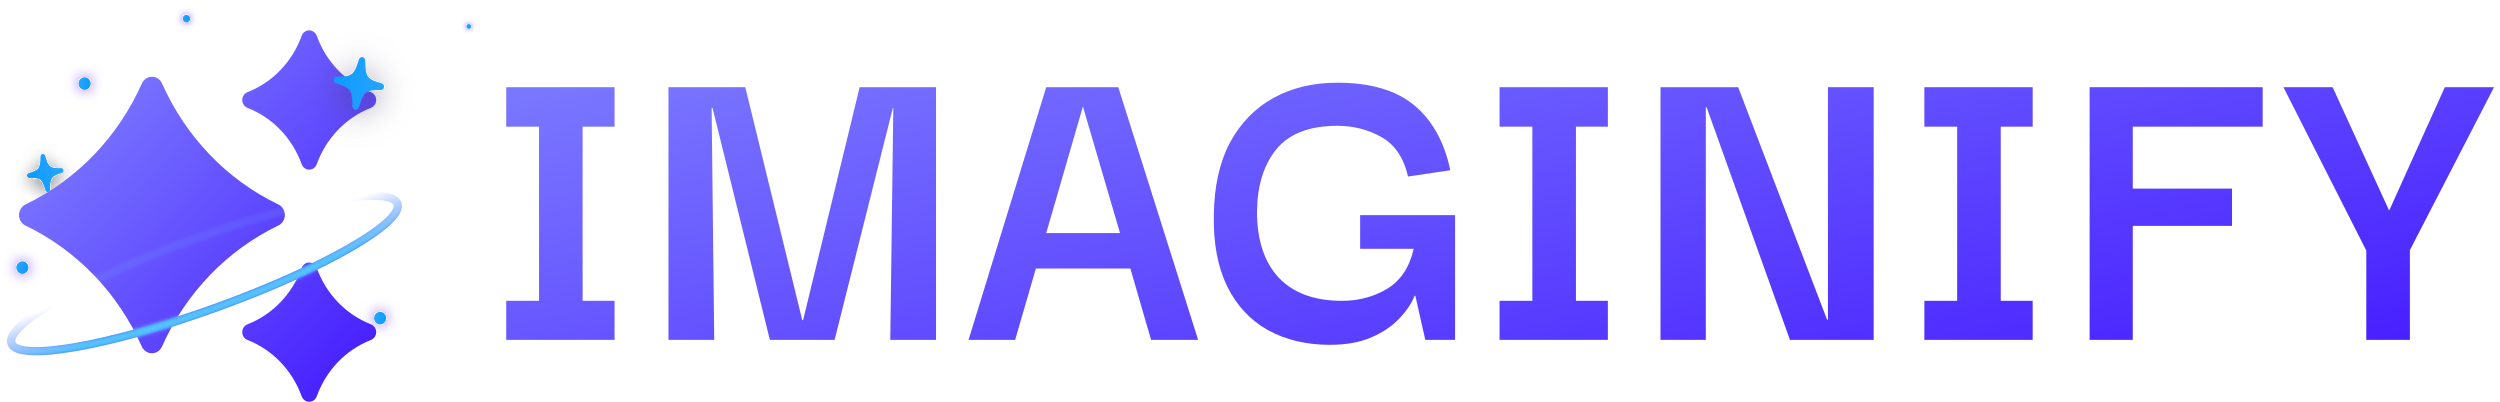
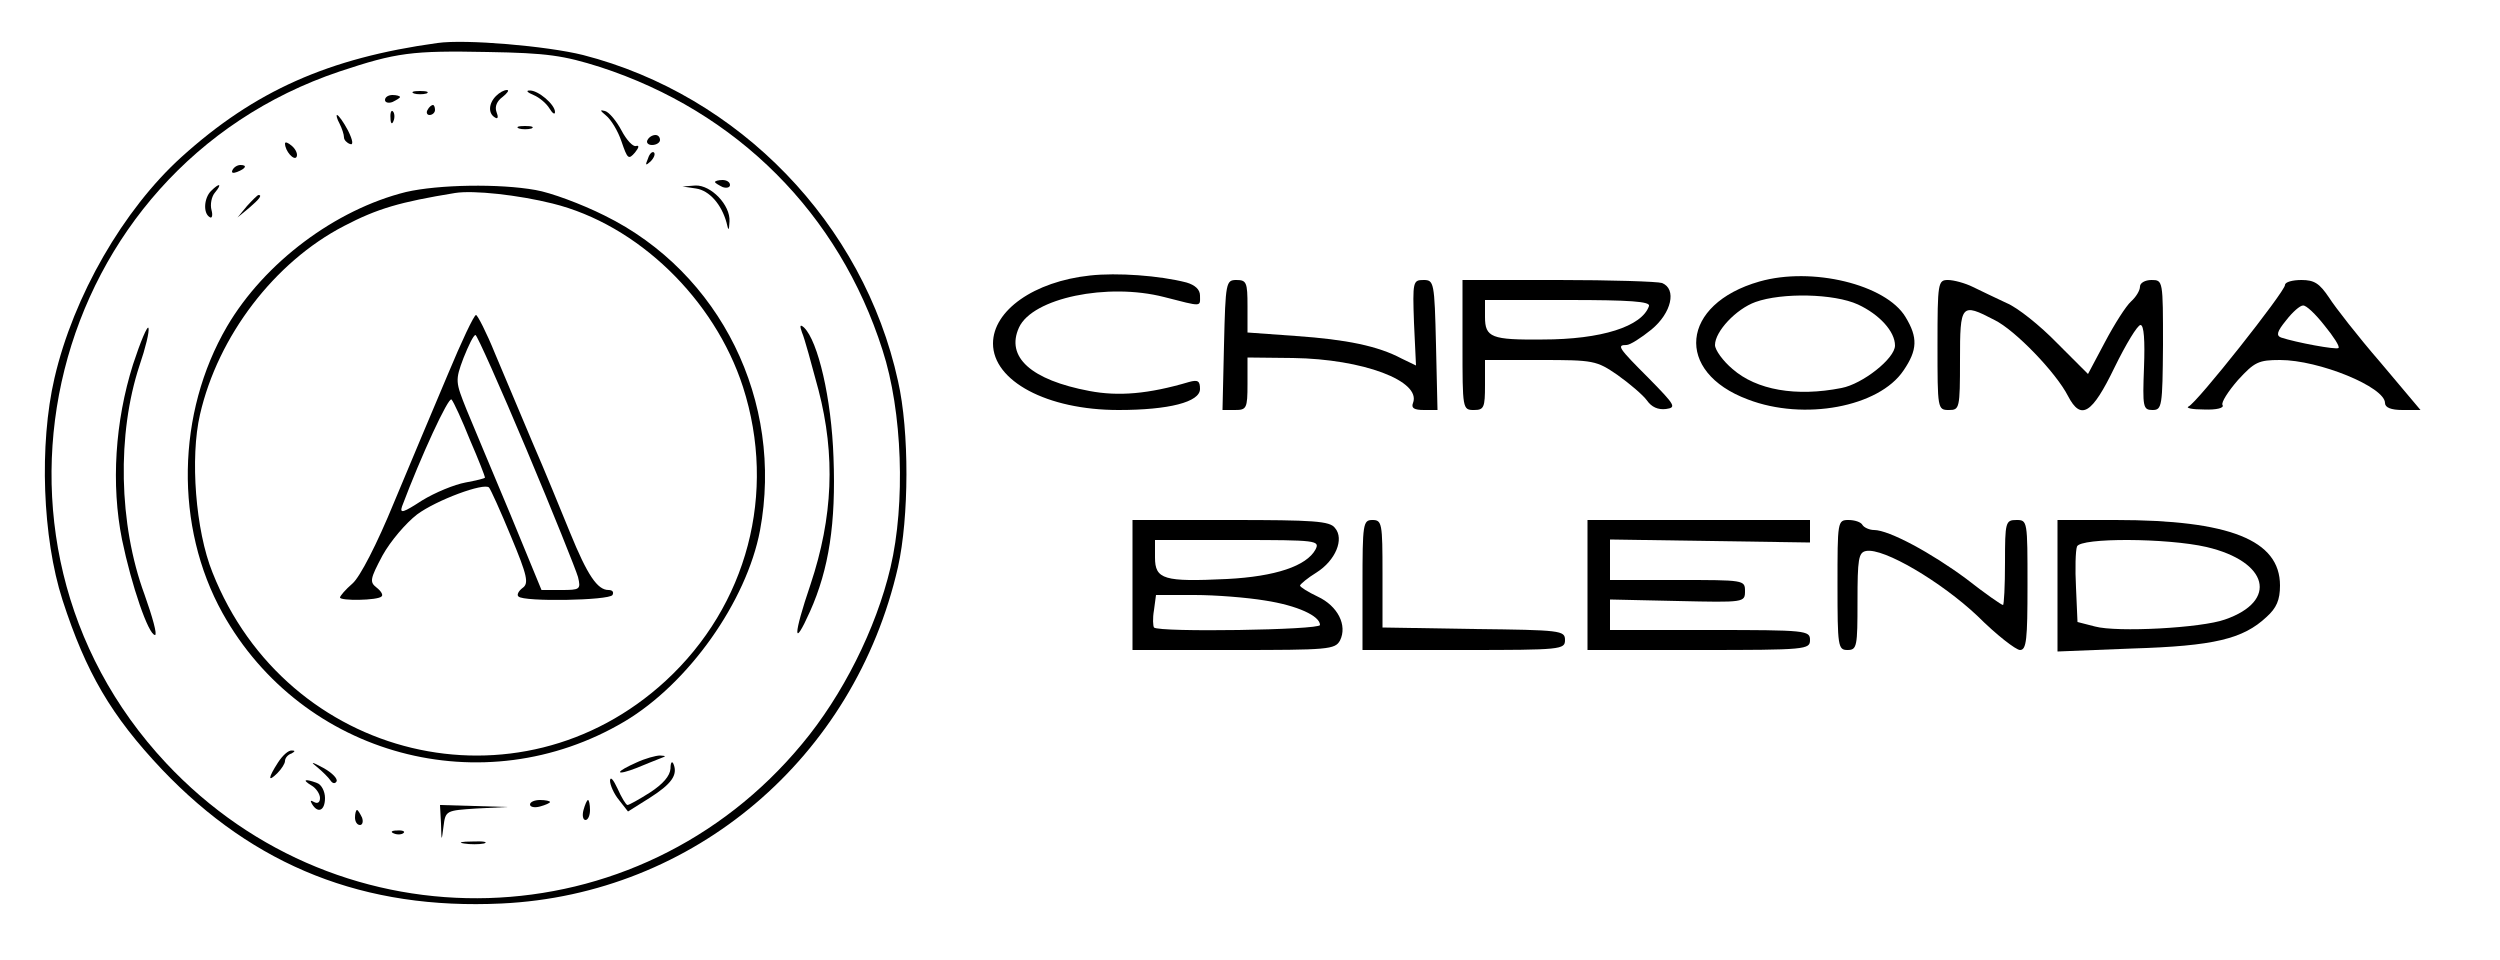
- <svg xmlns="http://www.w3.org/2000/svg" width="168" height="27" viewBox="0 0 168 27" fill="none">
-   <path d="M41.298 20.216V22.84H34.019V20.216H36.223V8.514H34.019V5.86H41.298V8.514H39.152V20.216H41.298ZM44.921 22.84V5.86H50.083L53.911 21.513H53.969L57.768 5.86H62.901V22.84H59.827L60.03 7.247H60.001L56.086 22.84H51.736L47.879 7.247H47.821L47.995 22.84H44.921ZM65.086 22.84L70.306 5.86H75.149L80.514 22.84H77.353L75.961 18.045H69.61L68.218 22.84H65.086ZM72.771 7.157L70.306 15.662H75.265L72.771 7.157ZM89.371 23.172C87.786 23.172 86.394 22.84 85.195 22.177C84.016 21.513 83.107 20.538 82.469 19.251C81.831 17.944 81.532 16.346 81.57 14.456C81.59 12.545 81.947 10.927 82.643 9.6C83.359 8.273 84.335 7.267 85.572 6.584C86.81 5.9 88.24 5.558 89.864 5.558C92.088 5.558 93.808 6.061 95.026 7.066C96.244 8.072 97.056 9.529 97.462 11.44L94.62 11.862C94.33 10.595 93.731 9.71 92.822 9.208C91.933 8.705 90.947 8.454 89.864 8.454C88.008 8.454 86.645 8.976 85.775 10.022C84.925 11.068 84.49 12.465 84.47 14.214C84.47 16.145 84.963 17.632 85.949 18.678C86.935 19.703 88.347 20.216 90.183 20.216C91.305 20.216 92.32 19.945 93.228 19.402C94.137 18.839 94.727 17.944 94.997 16.718H91.401V14.456H97.781V22.84H95.78L95.113 19.884H95.055C94.862 20.387 94.523 20.89 94.04 21.392C93.576 21.895 92.958 22.317 92.184 22.659C91.411 23.001 90.473 23.172 89.371 23.172ZM108.049 20.216V22.84H100.77V20.216H102.974V8.514H100.77V5.86H108.049V8.514H105.903V20.216H108.049ZM122.837 5.86H125.911V22.84H120.285L114.688 7.217H114.63V22.84H111.585V5.86H116.805L122.779 21.483H122.837V5.86ZM136.596 20.216V22.84H129.317V20.216H131.521V8.514H129.317V5.86H136.596V8.514H134.45V20.216H136.596ZM143.322 22.84H140.422V5.86H152.051V8.514H143.322V12.676H149.992V15.179H143.322V22.84ZM159.015 22.84V16.838L153.447 5.86H156.753L160.552 14.154L164.293 5.86H167.599L161.944 16.808V22.84H159.015Z" fill="url(#paint0_linear_2164_2166)" />
-   <g filter="url(#filter0_d_2164_2166)">
-     <path d="M31.499 1.941C31.585 1.941 31.655 1.868 31.655 1.778C31.655 1.688 31.585 1.615 31.499 1.615C31.412 1.615 31.342 1.688 31.342 1.778C31.342 1.868 31.412 1.941 31.499 1.941Z" fill="url(#paint1_linear_2164_2166)" />
+ <svg xmlns="http://www.w3.org/2000/svg" version="1.0" width="500pt" height="192pt" viewBox="0 0 500 192" preserveAspectRatio="xMidYMid meet">
+   <g transform="translate(0,192) scale(0.1,-0.1)" fill="#000000" stroke="none">
+     <path d="M875 1834 c-218 -30 -366 -96 -512 -228 -116 -105 -216 -278 -254 -442 -31 -133 -24 -320 16 -444 47 -145 97 -231 199 -339 185 -194 405 -281 679 -268 384 18 706 291 793 673 22 99 23 271 0 372 -69 315 -318 572 -630 652 -72 18 -235 32 -291 24z m325 -48 c274 -89 478 -293 565 -566 40 -123 46 -307 16 -435 -29 -123 -96 -256 -177 -353 -328 -396 -921 -413 -1272 -38 -421 450 -236 1187 347 1383 114 38 145 42 296 39 120 -2 152 -7 225 -30z" />
+     <path d="M828 1733 c6 -2 18 -2 25 0 6 3 1 5 -13 5 -14 0 -19 -2 -12 -5z" />
+     <path d="M992 1728 c-15 -15 -16 -35 -2 -43 6 -4 7 1 3 11 -4 11 1 22 12 30 10 8 14 14 9 14 -6 0 -15 -5 -22 -12z" />
+     <path d="M1067 1730 c12 -5 26 -17 32 -27 6 -10 11 -13 11 -7 0 15 -34 44 -51 43 -8 0 -4 -4 8 -9z" />
+     <path d="M770 1720 c0 -5 7 -7 15 -4 8 4 15 8 15 10 0 2 -7 4 -15 4 -8 0 -15 -4 -15 -10z" />
+     <path d="M855 1700 c-3 -5 -1 -10 4 -10 6 0 11 5 11 10 0 6 -2 10 -4 10 -3 0 -8 -4 -11 -10z" />
+     <path d="M781 1684 c0 -11 3 -14 6 -6 3 7 2 16 -1 19 -3 4 -6 -2 -5 -13z" />
+     <path d="M1212 1689 c10 -8 24 -31 31 -52 12 -35 14 -37 27 -22 8 10 9 15 2 13 -6 -2 -19 12 -29 31 -10 19 -25 37 -33 39 -11 3 -10 1 2 -9z" />
+     <path d="M679 1673 c5 -10 9 -22 9 -28 0 -5 6 -11 12 -13 7 -3 6 7 -4 27 -9 17 -19 31 -22 31 -2 0 0 -8 5 -17z" />
+     <path d="M1038 1663 c6 -2 18 -2 25 0 6 3 1 5 -13 5 -14 0 -19 -2 -12 -5z" />
+     <path d="M1295 1640 c-3 -5 1 -10 9 -10 9 0 16 5 16 10 0 6 -4 10 -9 10 -6 0 -13 -4 -16 -10z" />
+     <path d="M570 1633 c0 -15 18 -35 23 -27 3 5 -1 15 -9 22 -8 7 -14 9 -14 5z" />
+     <path d="M1296 1603 c-6 -14 -5 -15 5 -6 7 7 10 15 7 18 -3 3 -9 -2 -12 -12z" />
+     <path d="M465 1580 c-3 -6 1 -7 9 -4 18 7 21 14 7 14 -6 0 -13 -4 -16 -10z" />
+     <path d="M1430 1556 c0 -2 7 -6 15 -10 8 -3 15 -1 15 4 0 6 -7 10 -15 10 -8 0 -15 -2 -15 -4z" />
+     <path d="M422 1538 c-14 -14 -16 -44 -3 -52 5 -4 7 3 4 14 -3 11 0 27 7 35 15 18 9 20 -8 3z" />
+     <path d="M812 1536 c-141 -35 -283 -141 -358 -269 -101 -173 -105 -400 -9 -573 160 -287 522 -384 804 -217 128 76 244 240 271 382 48 258 -79 516 -311 630 -46 23 -108 46 -138 51 -72 13 -194 11 -259 -4z m293 -23 c170 -42 324 -191 381 -367 68 -212 9 -437 -155 -588 -294 -270 -757 -159 -906 217 -34 84 -45 230 -25 316 36 157 149 305 288 377 67 35 112 48 222 66 37 6 127 -4 195 -21z" />
+     <path d="M896 1172 c-27 -64 -76 -180 -108 -257 -34 -83 -68 -149 -83 -162 -14 -12 -25 -25 -25 -28 0 -7 75 -6 83 2 4 3 -1 11 -10 18 -14 11 -13 17 12 64 16 29 47 65 69 82 39 29 134 64 144 54 3 -3 23 -47 44 -98 33 -79 36 -94 23 -103 -8 -6 -12 -14 -8 -17 10 -11 181 -8 188 3 3 6 0 10 -8 10 -22 0 -42 29 -77 115 -18 44 -51 125 -75 180 -23 55 -57 135 -75 178 -17 42 -35 77 -38 77 -4 0 -29 -53 -56 -118z m157 -151 c53 -126 99 -241 103 -255 6 -25 4 -26 -34 -26 l-39 0 -63 153 c-35 83 -74 177 -87 208 -22 55 -23 58 -6 103 10 25 20 46 24 46 3 0 49 -103 102 -229z m-113 19 c17 -39 30 -73 30 -75 0 -2 -18 -6 -39 -10 -22 -4 -61 -20 -87 -36 -37 -24 -45 -27 -40 -12 38 101 93 220 99 214 4 -4 21 -41 37 -81z" />
+     <path d="M1392 1543 c27 -4 51 -32 61 -68 4 -18 5 -17 6 2 2 33 -37 73 -68 72 l-26 -2 27 -4z" />
+     <path d="M494 1508 l-19 -23 23 19 c21 18 27 26 19 26 -2 0 -12 -10 -23 -22z" />
+     <path d="M266 1191 c-36 -114 -44 -240 -22 -350 19 -92 53 -191 66 -191 5 0 -5 36 -21 81 -52 141 -55 322 -10 458 12 35 20 68 18 75 -2 6 -16 -27 -31 -73z" />
+     <path d="M1604 1255 c5 -11 19 -63 33 -115 34 -131 29 -254 -16 -389 -35 -103 -35 -130 -1 -54 38 85 52 177 47 308 -4 118 -31 233 -59 260 -8 7 -9 4 -4 -10z" />
+     <path d="M556 395 c-20 -31 -21 -41 -1 -21 8 8 15 19 15 24 0 6 6 13 13 15 7 4 8 6 1 6 -7 1 -19 -10 -28 -24z" />
+     <path d="M1273 395 c-18 -8 -33 -16 -33 -19 0 -3 15 1 33 8 17 7 39 16 47 19 13 5 13 5 0 6 -8 0 -30 -6 -47 -14z" />
+     <path d="M634 386 c11 -9 23 -21 27 -27 4 -6 9 -7 12 -2 3 5 -8 17 -26 27 -24 13 -27 13 -13 2z" />
+     <path d="M1341 383 c-1 -15 -15 -31 -41 -48 -22 -14 -42 -25 -45 -25 -3 0 -12 15 -20 33 -8 17 -14 25 -15 16 0 -9 8 -27 18 -39 l18 -23 43 27 c44 28 57 46 48 68 -3 7 -6 3 -6 -9z" />
+     <path d="M623 349 c9 -5 17 -17 17 -25 0 -9 -5 -12 -12 -8 -7 4 -8 3 -4 -4 12 -20 26 -13 26 12 0 13 -7 27 -16 30 -24 9 -31 7 -11 -5z" />
+     <path d="M1060 311 c0 -5 9 -7 20 -4 11 3 20 7 20 9 0 2 -9 4 -20 4 -11 0 -20 -4 -20 -9z" />
+     <path d="M1167 300 c-3 -11 -1 -20 4 -20 5 0 9 9 9 20 0 11 -2 20 -4 20 -2 0 -6 -9 -9 -20z" />
+     <path d="M882 273 c1 -37 1 -37 5 -6 4 32 5 32 66 36 l62 3 -67 2 -68 2 2 -37z" />
+     <path d="M710 285 c0 -8 4 -15 10 -15 5 0 7 7 4 15 -4 8 -8 15 -10 15 -2 0 -4 -7 -4 -15z" />
+     <path d="M788 253 c7 -3 16 -2 19 1 4 3 -2 6 -13 5 -11 0 -14 -3 -6 -6z" />
+     <path d="M928 233 c12 -2 30 -2 40 0 9 3 -1 5 -23 4 -22 0 -30 -2 -17 -4z" />
+     <path d="M2180 1369 c-112 -12 -194 -70 -194 -136 0 -75 108 -133 251 -133 101 0 163 16 163 42 0 16 -4 19 -22 14 -81 -24 -141 -29 -199 -18 -117 22 -168 68 -141 127 27 59 177 90 290 61 78 -20 72 -20 72 3 0 12 -10 21 -27 26 -54 14 -139 20 -193 14z" />
+     <path d="M3519 1357 c-158 -45 -171 -181 -23 -236 112 -43 262 -15 311 58 28 41 29 66 4 107 -39 65 -187 101 -292 71z m197 -46 c43 -20 74 -54 74 -82 0 -26 -65 -77 -107 -85 -91 -18 -170 -4 -218 38 -19 16 -35 38 -35 48 0 27 42 72 81 86 53 19 157 17 205 -5z" />
+     <path d="M2448 1230 l-3 -130 25 0 c23 0 25 3 25 52 l0 53 91 -1 c140 -2 257 -46 240 -90 -4 -10 2 -14 22 -14 l27 0 -3 130 c-3 126 -4 130 -25 130 -21 0 -22 -3 -19 -86 l4 -85 -29 14 c-47 25 -110 38 -211 45 l-97 7 0 53 c0 47 -2 52 -22 52 -21 0 -22 -4 -25 -130z" />
+     <path d="M2925 1230 c0 -128 0 -130 23 -130 20 0 22 5 22 50 l0 50 111 0 c106 0 112 -1 154 -30 24 -17 51 -40 59 -51 9 -13 22 -19 38 -17 21 3 19 7 -34 61 -62 62 -65 67 -45 67 7 0 29 14 50 31 40 33 51 81 21 93 -9 3 -102 6 -207 6 l-192 0 0 -130z m373 78 c-14 -41 -95 -67 -213 -67 -102 -1 -115 4 -115 45 l0 34 166 0 c124 0 165 -3 162 -12z" />
+     <path d="M3875 1230 c0 -128 0 -130 23 -130 21 0 22 3 22 100 0 112 2 115 69 80 41 -20 123 -105 147 -152 26 -50 48 -36 93 57 23 47 46 85 52 85 7 0 9 -31 7 -85 -3 -79 -2 -85 17 -85 19 0 20 7 21 130 0 129 0 130 -23 130 -13 0 -23 -6 -23 -13 0 -8 -8 -21 -18 -30 -10 -9 -33 -45 -52 -81 l-34 -64 -62 62 c-34 35 -79 71 -101 80 -21 10 -51 24 -67 32 -16 8 -39 14 -50 14 -20 0 -21 -5 -21 -130z" />
+     <path d="M4570 1350 c0 -13 -177 -237 -193 -243 -6 -3 7 -6 31 -6 25 -1 41 3 37 9 -3 5 11 27 31 50 33 36 41 40 84 40 78 0 210 -54 210 -86 0 -9 12 -14 35 -14 l36 0 -80 95 c-45 52 -91 111 -103 130 -19 28 -29 35 -55 35 -18 0 -33 -4 -33 -10z m79 -81 c18 -22 31 -42 28 -45 -4 -4 -85 11 -115 21 -10 4 -8 12 10 34 13 17 28 30 34 30 6 1 25 -17 43 -40z" />
+     <path d="M2265 750 l0 -130 202 0 c190 0 203 1 213 19 15 30 -4 69 -45 88 -19 9 -35 19 -35 22 1 3 15 15 33 26 38 24 56 67 37 89 -10 14 -43 16 -209 16 l-196 0 0 -130z m366 71 c-18 -33 -80 -54 -177 -59 -126 -6 -144 -1 -144 43 l0 35 165 0 c159 0 165 -1 156 -19z m-101 -102 c65 -10 110 -31 110 -49 0 -10 -322 -15 -332 -5 -2 3 -3 18 0 35 l4 30 77 0 c42 0 105 -5 141 -11z" />
+     <path d="M2725 750 l0 -130 203 0 c195 0 202 1 202 20 0 19 -8 20 -182 22 l-183 3 0 108 c0 100 -1 107 -20 107 -19 0 -20 -7 -20 -130z" />
+     <path d="M3175 750 l0 -130 223 0 c215 0 222 1 222 20 0 19 -7 20 -200 20 l-200 0 0 31 0 30 135 -3 c134 -3 135 -3 135 20 0 22 -2 22 -135 22 l-135 0 0 40 0 41 200 -3 200 -3 0 23 0 22 -222 0 -223 0 0 -130z" />
+     <path d="M3675 750 c0 -123 1 -130 20 -130 19 0 20 7 20 97 0 85 2 98 17 101 35 7 151 -62 223 -130 38 -38 77 -68 85 -68 13 0 15 21 15 130 0 128 0 130 -22 130 -22 0 -23 -4 -23 -85 0 -47 -2 -85 -4 -85 -3 0 -36 23 -73 52 -70 52 -155 98 -185 98 -9 0 -20 5 -23 10 -3 6 -16 10 -28 10 -22 0 -22 -3 -22 -130z" />
+     <path d="M4115 749 l0 -132 150 6 c163 5 221 19 268 63 20 18 27 34 27 63 0 91 -101 131 -329 131 l-116 0 0 -131z m298 77 c124 -29 144 -108 37 -145 -47 -17 -216 -26 -260 -14 l-35 9 -3 69 c-2 37 -1 74 2 82 7 18 181 17 259 -1z" />
  </g>
-   <g filter="url(#filter1_d_2164_2166)">
-     <path d="M5.684 6.038C5.909 6.038 6.09 5.849 6.09 5.616C6.09 5.383 5.909 5.193 5.684 5.193C5.46 5.193 5.278 5.383 5.278 5.616C5.278 5.849 5.46 6.038 5.684 6.038Z" fill="url(#paint2_linear_2164_2166)" />
-   </g>
-   <g filter="url(#filter2_d_2164_2166)">
-     <path d="M1.502 18.406C1.726 18.406 1.908 18.217 1.908 17.984C1.908 17.751 1.726 17.562 1.502 17.562C1.278 17.562 1.096 17.751 1.096 17.984C1.096 18.217 1.278 18.406 1.502 18.406Z" fill="url(#paint3_linear_2164_2166)" />
-   </g>
-   <g filter="url(#filter3_d_2164_2166)">
-     <path d="M25.543 21.802C25.767 21.802 25.949 21.613 25.949 21.379C25.949 21.146 25.767 20.957 25.543 20.957C25.319 20.957 25.137 21.146 25.137 21.379C25.137 21.613 25.319 21.802 25.543 21.802Z" fill="url(#paint4_linear_2164_2166)" />
-   </g>
-   <g filter="url(#filter4_d_2164_2166)">
-     <path d="M6.528 14.652C6.614 14.652 6.684 14.579 6.684 14.489C6.684 14.399 6.614 14.326 6.528 14.326C6.441 14.326 6.371 14.399 6.371 14.489C6.371 14.579 6.441 14.652 6.528 14.652Z" fill="url(#paint5_linear_2164_2166)" />
-   </g>
-   <g filter="url(#filter5_d_2164_2166)">
-     <path d="M12.524 1.512C12.66 1.512 12.77 1.397 12.77 1.256C12.77 1.115 12.66 1 12.524 1C12.388 1 12.278 1.115 12.278 1.256C12.278 1.397 12.388 1.512 12.524 1.512Z" fill="url(#paint6_linear_2164_2166)" />
-   </g>
-   <g filter="url(#filter6_d_2164_2166)">
-     <path d="M3.228 12.906C3.148 12.919 3.073 12.868 3.049 12.783C2.828 12.029 2.711 11.937 1.985 11.965C1.902 11.967 1.828 11.906 1.816 11.823C1.804 11.739 1.856 11.659 1.936 11.634C2.63 11.42 2.705 11.316 2.722 10.526C2.724 10.438 2.779 10.367 2.857 10.354C2.939 10.342 3.012 10.393 3.038 10.477C3.257 11.231 3.374 11.322 4.099 11.295C4.185 11.293 4.257 11.352 4.269 11.438C4.281 11.521 4.231 11.6 4.149 11.626C3.454 11.842 3.38 11.945 3.365 12.735C3.361 12.824 3.305 12.894 3.228 12.906Z" fill="url(#paint7_linear_2164_2166)" />
-   </g>
-   <path d="M16.63 6.194C16.419 6.276 16.278 6.486 16.278 6.72C16.278 6.954 16.419 7.164 16.63 7.247C18.313 7.903 19.641 9.284 20.272 11.034C20.352 11.254 20.553 11.4 20.778 11.4C21.003 11.4 21.205 11.254 21.285 11.034C21.916 9.284 23.244 7.903 24.927 7.247C25.138 7.164 25.278 6.954 25.278 6.72C25.278 6.486 25.138 6.276 24.927 6.194C23.244 5.537 21.916 4.156 21.285 2.406C21.205 2.186 21.003 2.04 20.778 2.04C20.553 2.04 20.352 2.186 20.272 2.406C19.641 4.156 18.313 5.537 16.63 6.194ZM10.892 5.613C10.771 5.336 10.503 5.16 10.213 5.16C9.922 5.16 9.655 5.336 9.533 5.613C7.936 9.2 5.164 12.082 1.714 13.74C1.447 13.867 1.278 14.145 1.278 14.452C1.278 14.759 1.447 15.032 1.714 15.159C5.163 16.815 7.937 19.698 9.528 23.285C9.65 23.563 9.917 23.739 10.208 23.739C10.499 23.739 10.766 23.563 10.888 23.285C12.482 19.695 15.254 16.812 18.706 15.154C18.974 15.027 19.142 14.749 19.142 14.447C19.142 14.145 18.974 13.867 18.706 13.74C15.257 12.085 12.485 9.2 10.892 5.613ZM20.272 18.006C19.641 19.756 18.313 21.137 16.63 21.794C16.419 21.876 16.278 22.086 16.278 22.32C16.278 22.554 16.419 22.764 16.63 22.846C18.313 23.503 19.641 24.884 20.272 26.634C20.352 26.854 20.553 27 20.778 27C21.003 27 21.205 26.854 21.285 26.634C21.916 24.884 23.244 23.503 24.927 22.846C25.138 22.764 25.278 22.554 25.278 22.32C25.278 22.086 25.138 21.876 24.927 21.794C23.244 21.137 21.916 19.756 21.285 18.006C21.205 17.786 21.003 17.64 20.778 17.64C20.553 17.64 20.352 17.786 20.272 18.006Z" fill="url(#paint8_linear_2164_2166)" />
-   <path d="M12.972 16.086C5.808 18.673 0.343 21.799 0.766 23.067C1.19 24.334 7.341 23.264 14.505 20.677C21.669 18.089 27.133 14.964 26.71 13.696C26.287 12.428 20.136 13.498 12.972 16.086Z" stroke="url(#paint9_linear_2164_2166)" stroke-width="0.549" />
-   <g style="mix-blend-mode:screen" filter="url(#filter7_f_2164_2166)">
-     <path d="M12.972 16.085C5.808 18.673 0.343 21.799 0.766 23.066C1.19 24.334 7.341 23.264 14.505 20.677C21.669 18.089 27.133 14.963 26.71 13.696C26.287 12.428 20.136 13.498 12.972 16.085Z" stroke="url(#paint10_linear_2164_2166)" stroke-width="0.549" />
-   </g>
-   <g filter="url(#filter8_d_2164_2166)">
-     <path d="M23.872 7.362C23.762 7.345 23.683 7.247 23.684 7.126C23.679 6.038 23.559 5.869 22.591 5.606C22.479 5.575 22.405 5.463 22.421 5.348C22.437 5.232 22.536 5.149 22.652 5.148C23.65 5.152 23.789 5.046 24.113 4.009C24.149 3.894 24.248 3.823 24.357 3.839C24.469 3.856 24.547 3.954 24.549 4.076C24.551 5.161 24.67 5.33 25.637 5.593C25.752 5.627 25.825 5.735 25.808 5.853C25.793 5.968 25.696 6.051 25.577 6.051C24.577 6.05 24.441 6.155 24.119 7.192C24.08 7.308 23.979 7.378 23.872 7.362Z" fill="url(#paint11_linear_2164_2166)" />
-   </g>
-   <defs>
-     <filter id="filter0_d_2164_2166" x="31.001" y="1.274" width="0.996" height="1.009" filterUnits="userSpaceOnUse" color-interpolation-filters="sRGB">
-       <feFlood flood-opacity="0" result="BackgroundImageFix" />
-       <feColorMatrix in="SourceAlpha" type="matrix" values="0 0 0 0 0 0 0 0 0 0 0 0 0 0 0 0 0 0 127 0" result="hardAlpha" />
-       <feOffset />
-       <feGaussianBlur stdDeviation="0.171" />
-       <feComposite in2="hardAlpha" operator="out" />
-       <feColorMatrix type="matrix" values="0 0 0 0 0.592 0 0 0 0 0.392 0 0 0 0 1 0 0 0 1 0" />
-       <feBlend mode="normal" in2="BackgroundImageFix" result="effect1_dropShadow_2164_2166" />
-       <feBlend mode="normal" in="SourceGraphic" in2="effect1_dropShadow_2164_2166" result="shape" />
-     </filter>
-     <filter id="filter1_d_2164_2166" x="4.392" y="4.308" width="2.584" height="2.616" filterUnits="userSpaceOnUse" color-interpolation-filters="sRGB">
-       <feFlood flood-opacity="0" result="BackgroundImageFix" />
-       <feColorMatrix in="SourceAlpha" type="matrix" values="0 0 0 0 0 0 0 0 0 0 0 0 0 0 0 0 0 0 127 0" result="hardAlpha" />
-       <feOffset />
-       <feGaussianBlur stdDeviation="0.443" />
-       <feComposite in2="hardAlpha" operator="out" />
-       <feColorMatrix type="matrix" values="0 0 0 0 0.592 0 0 0 0 0.392 0 0 0 0 1 0 0 0 1 0" />
-       <feBlend mode="normal" in2="BackgroundImageFix" result="effect1_dropShadow_2164_2166" />
-       <feBlend mode="normal" in="SourceGraphic" in2="effect1_dropShadow_2164_2166" result="shape" />
-     </filter>
-     <filter id="filter2_d_2164_2166" x="0.21" y="16.676" width="2.584" height="2.616" filterUnits="userSpaceOnUse" color-interpolation-filters="sRGB">
-       <feFlood flood-opacity="0" result="BackgroundImageFix" />
-       <feColorMatrix in="SourceAlpha" type="matrix" values="0 0 0 0 0 0 0 0 0 0 0 0 0 0 0 0 0 0 127 0" result="hardAlpha" />
-       <feOffset />
-       <feGaussianBlur stdDeviation="0.443" />
-       <feComposite in2="hardAlpha" operator="out" />
-       <feColorMatrix type="matrix" values="0 0 0 0 0.592 0 0 0 0 0.392 0 0 0 0 1 0 0 0 1 0" />
-       <feBlend mode="normal" in2="BackgroundImageFix" result="effect1_dropShadow_2164_2166" />
-       <feBlend mode="normal" in="SourceGraphic" in2="effect1_dropShadow_2164_2166" result="shape" />
-     </filter>
-     <filter id="filter3_d_2164_2166" x="24.251" y="20.071" width="2.584" height="2.616" filterUnits="userSpaceOnUse" color-interpolation-filters="sRGB">
-       <feFlood flood-opacity="0" result="BackgroundImageFix" />
-       <feColorMatrix in="SourceAlpha" type="matrix" values="0 0 0 0 0 0 0 0 0 0 0 0 0 0 0 0 0 0 127 0" result="hardAlpha" />
-       <feOffset />
-       <feGaussianBlur stdDeviation="0.443" />
-       <feComposite in2="hardAlpha" operator="out" />
-       <feColorMatrix type="matrix" values="0 0 0 0 0.592 0 0 0 0 0.392 0 0 0 0 1 0 0 0 1 0" />
-       <feBlend mode="normal" in2="BackgroundImageFix" result="effect1_dropShadow_2164_2166" />
-       <feBlend mode="normal" in="SourceGraphic" in2="effect1_dropShadow_2164_2166" result="shape" />
-     </filter>
-     <filter id="filter4_d_2164_2166" x="6.03" y="13.984" width="0.996" height="1.009" filterUnits="userSpaceOnUse" color-interpolation-filters="sRGB">
-       <feFlood flood-opacity="0" result="BackgroundImageFix" />
-       <feColorMatrix in="SourceAlpha" type="matrix" values="0 0 0 0 0 0 0 0 0 0 0 0 0 0 0 0 0 0 127 0" result="hardAlpha" />
-       <feOffset />
-       <feGaussianBlur stdDeviation="0.171" />
-       <feComposite in2="hardAlpha" operator="out" />
-       <feColorMatrix type="matrix" values="0 0 0 0 0.592 0 0 0 0 0.392 0 0 0 0 1 0 0 0 1 0" />
-       <feBlend mode="normal" in2="BackgroundImageFix" result="effect1_dropShadow_2164_2166" />
-       <feBlend mode="normal" in="SourceGraphic" in2="effect1_dropShadow_2164_2166" result="shape" />
-     </filter>
-     <filter id="filter5_d_2164_2166" x="11.742" y="0.463" width="1.565" height="1.585" filterUnits="userSpaceOnUse" color-interpolation-filters="sRGB">
-       <feFlood flood-opacity="0" result="BackgroundImageFix" />
-       <feColorMatrix in="SourceAlpha" type="matrix" values="0 0 0 0 0 0 0 0 0 0 0 0 0 0 0 0 0 0 127 0" result="hardAlpha" />
-       <feOffset />
-       <feGaussianBlur stdDeviation="0.268" />
-       <feComposite in2="hardAlpha" operator="out" />
-       <feColorMatrix type="matrix" values="0 0 0 0 0.592 0 0 0 0 0.392 0 0 0 0 1 0 0 0 1 0" />
-       <feBlend mode="normal" in2="BackgroundImageFix" result="effect1_dropShadow_2164_2166" />
-       <feBlend mode="normal" in="SourceGraphic" in2="effect1_dropShadow_2164_2166" result="shape" />
-     </filter>
-     <filter id="filter6_d_2164_2166" x="0.732" y="9.553" width="4.62" height="4.719" filterUnits="userSpaceOnUse" color-interpolation-filters="sRGB">
-       <feFlood flood-opacity="0" result="BackgroundImageFix" />
-       <feColorMatrix in="SourceAlpha" type="matrix" values="0 0 0 0 0 0 0 0 0 0 0 0 0 0 0 0 0 0 127 0" result="hardAlpha" />
-       <feOffset dy="0.282" />
-       <feGaussianBlur stdDeviation="0.541" />
-       <feComposite in2="hardAlpha" operator="out" />
-       <feColorMatrix type="matrix" values="0 0 0 0 0.221 0 0 0 0 0.21 0 0 0 0 0.242 0 0 0 0.6 0" />
-       <feBlend mode="normal" in2="BackgroundImageFix" result="effect1_dropShadow_2164_2166" />
-       <feBlend mode="normal" in="SourceGraphic" in2="effect1_dropShadow_2164_2166" result="shape" />
-     </filter>
-     <filter id="filter7_f_2164_2166" x="0.216" y="12.631" width="27.044" height="11.499" filterUnits="userSpaceOnUse" color-interpolation-filters="sRGB">
-       <feFlood flood-opacity="0" result="BackgroundImageFix" />
-       <feBlend mode="normal" in="SourceGraphic" in2="BackgroundImageFix" result="shape" />
-       <feGaussianBlur stdDeviation="0.127" result="effect1_foregroundBlur_2164_2166" />
-     </filter>
-     <filter id="filter8_d_2164_2166" x="20.288" y="2.261" width="7.653" height="7.788" filterUnits="userSpaceOnUse" color-interpolation-filters="sRGB">
-       <feFlood flood-opacity="0" result="BackgroundImageFix" />
-       <feColorMatrix in="SourceAlpha" type="matrix" values="0 0 0 0 0 0 0 0 0 0 0 0 0 0 0 0 0 0 127 0" result="hardAlpha" />
-       <feOffset dy="0.555" />
-       <feGaussianBlur stdDeviation="1.065" />
-       <feComposite in2="hardAlpha" operator="out" />
-       <feColorMatrix type="matrix" values="0 0 0 0 0.297 0 0 0 0 0.244 0 0 0 0 0.404 0 0 0 0.6 0" />
-       <feBlend mode="normal" in2="BackgroundImageFix" result="effect1_dropShadow_2164_2166" />
-       <feBlend mode="normal" in="SourceGraphic" in2="effect1_dropShadow_2164_2166" result="shape" />
-     </filter>
-     <linearGradient id="paint0_linear_2164_2166" x1="32.279" y1="-4.2" x2="45.114" y2="53.252" gradientUnits="userSpaceOnUse">
-       <stop stop-color="#868CFF" />
-       <stop offset="1" stop-color="#4318FF" />
-     </linearGradient>
-     <linearGradient id="paint1_linear_2164_2166" x1="31.352" y1="1.761" x2="31.663" y2="1.768" gradientUnits="userSpaceOnUse">
-       <stop stop-color="#26A4FF" />
-       <stop offset="1" stop-color="#0D9AFF" />
-     </linearGradient>
-     <linearGradient id="paint2_linear_2164_2166" x1="5.302" y1="5.572" x2="6.11" y2="5.588" gradientUnits="userSpaceOnUse">
-       <stop stop-color="#26A4FF" />
-       <stop offset="1" stop-color="#0D9AFF" />
-     </linearGradient>
-     <linearGradient id="paint3_linear_2164_2166" x1="1.12" y1="17.94" x2="1.928" y2="17.957" gradientUnits="userSpaceOnUse">
-       <stop stop-color="#26A4FF" />
-       <stop offset="1" stop-color="#0D9AFF" />
-     </linearGradient>
-     <linearGradient id="paint4_linear_2164_2166" x1="25.161" y1="21.336" x2="25.968" y2="21.352" gradientUnits="userSpaceOnUse">
-       <stop stop-color="#26A4FF" />
-       <stop offset="1" stop-color="#0D9AFF" />
-     </linearGradient>
-     <linearGradient id="paint5_linear_2164_2166" x1="6.38" y1="14.472" x2="6.692" y2="14.478" gradientUnits="userSpaceOnUse">
-       <stop stop-color="#26A4FF" />
-       <stop offset="1" stop-color="#0D9AFF" />
-     </linearGradient>
-     <linearGradient id="paint6_linear_2164_2166" x1="12.293" y1="1.229" x2="12.782" y2="1.239" gradientUnits="userSpaceOnUse">
-       <stop stop-color="#26A4FF" />
-       <stop offset="1" stop-color="#0D9AFF" />
-     </linearGradient>
-     <linearGradient id="paint7_linear_2164_2166" x1="4.177" y1="11.317" x2="1.741" y2="11.721" gradientUnits="userSpaceOnUse">
-       <stop stop-color="#26A4FF" />
-       <stop offset="1" stop-color="#0D9AFF" />
-     </linearGradient>
-     <linearGradient id="paint8_linear_2164_2166" x1="1.278" y1="2.04" x2="26.219" y2="26.022" gradientUnits="userSpaceOnUse">
-       <stop stop-color="#868CFF" />
-       <stop offset="1" stop-color="#4318FF" />
-     </linearGradient>
-     <linearGradient id="paint9_linear_2164_2166" x1="1.183" y1="24.803" x2="0.114" y2="21.789" gradientUnits="userSpaceOnUse">
-       <stop stop-color="#3F5FFF" />
-       <stop offset="1" stop-color="#3F5FFF" stop-opacity="0" />
-     </linearGradient>
-     <linearGradient id="paint10_linear_2164_2166" x1="1.183" y1="24.802" x2="0.114" y2="21.789" gradientUnits="userSpaceOnUse">
-       <stop stop-color="#1DA0FF" />
-       <stop offset="1" stop-color="#199FFF" stop-opacity="0.13" />
-     </linearGradient>
-     <linearGradient id="paint11_linear_2164_2166" x1="25.733" y1="5.656" x2="22.352" y2="5.259" gradientUnits="userSpaceOnUse">
-       <stop stop-color="#26A4FF" />
-       <stop offset="1" stop-color="#0D9AFF" />
-     </linearGradient>
-   </defs>
</svg>
